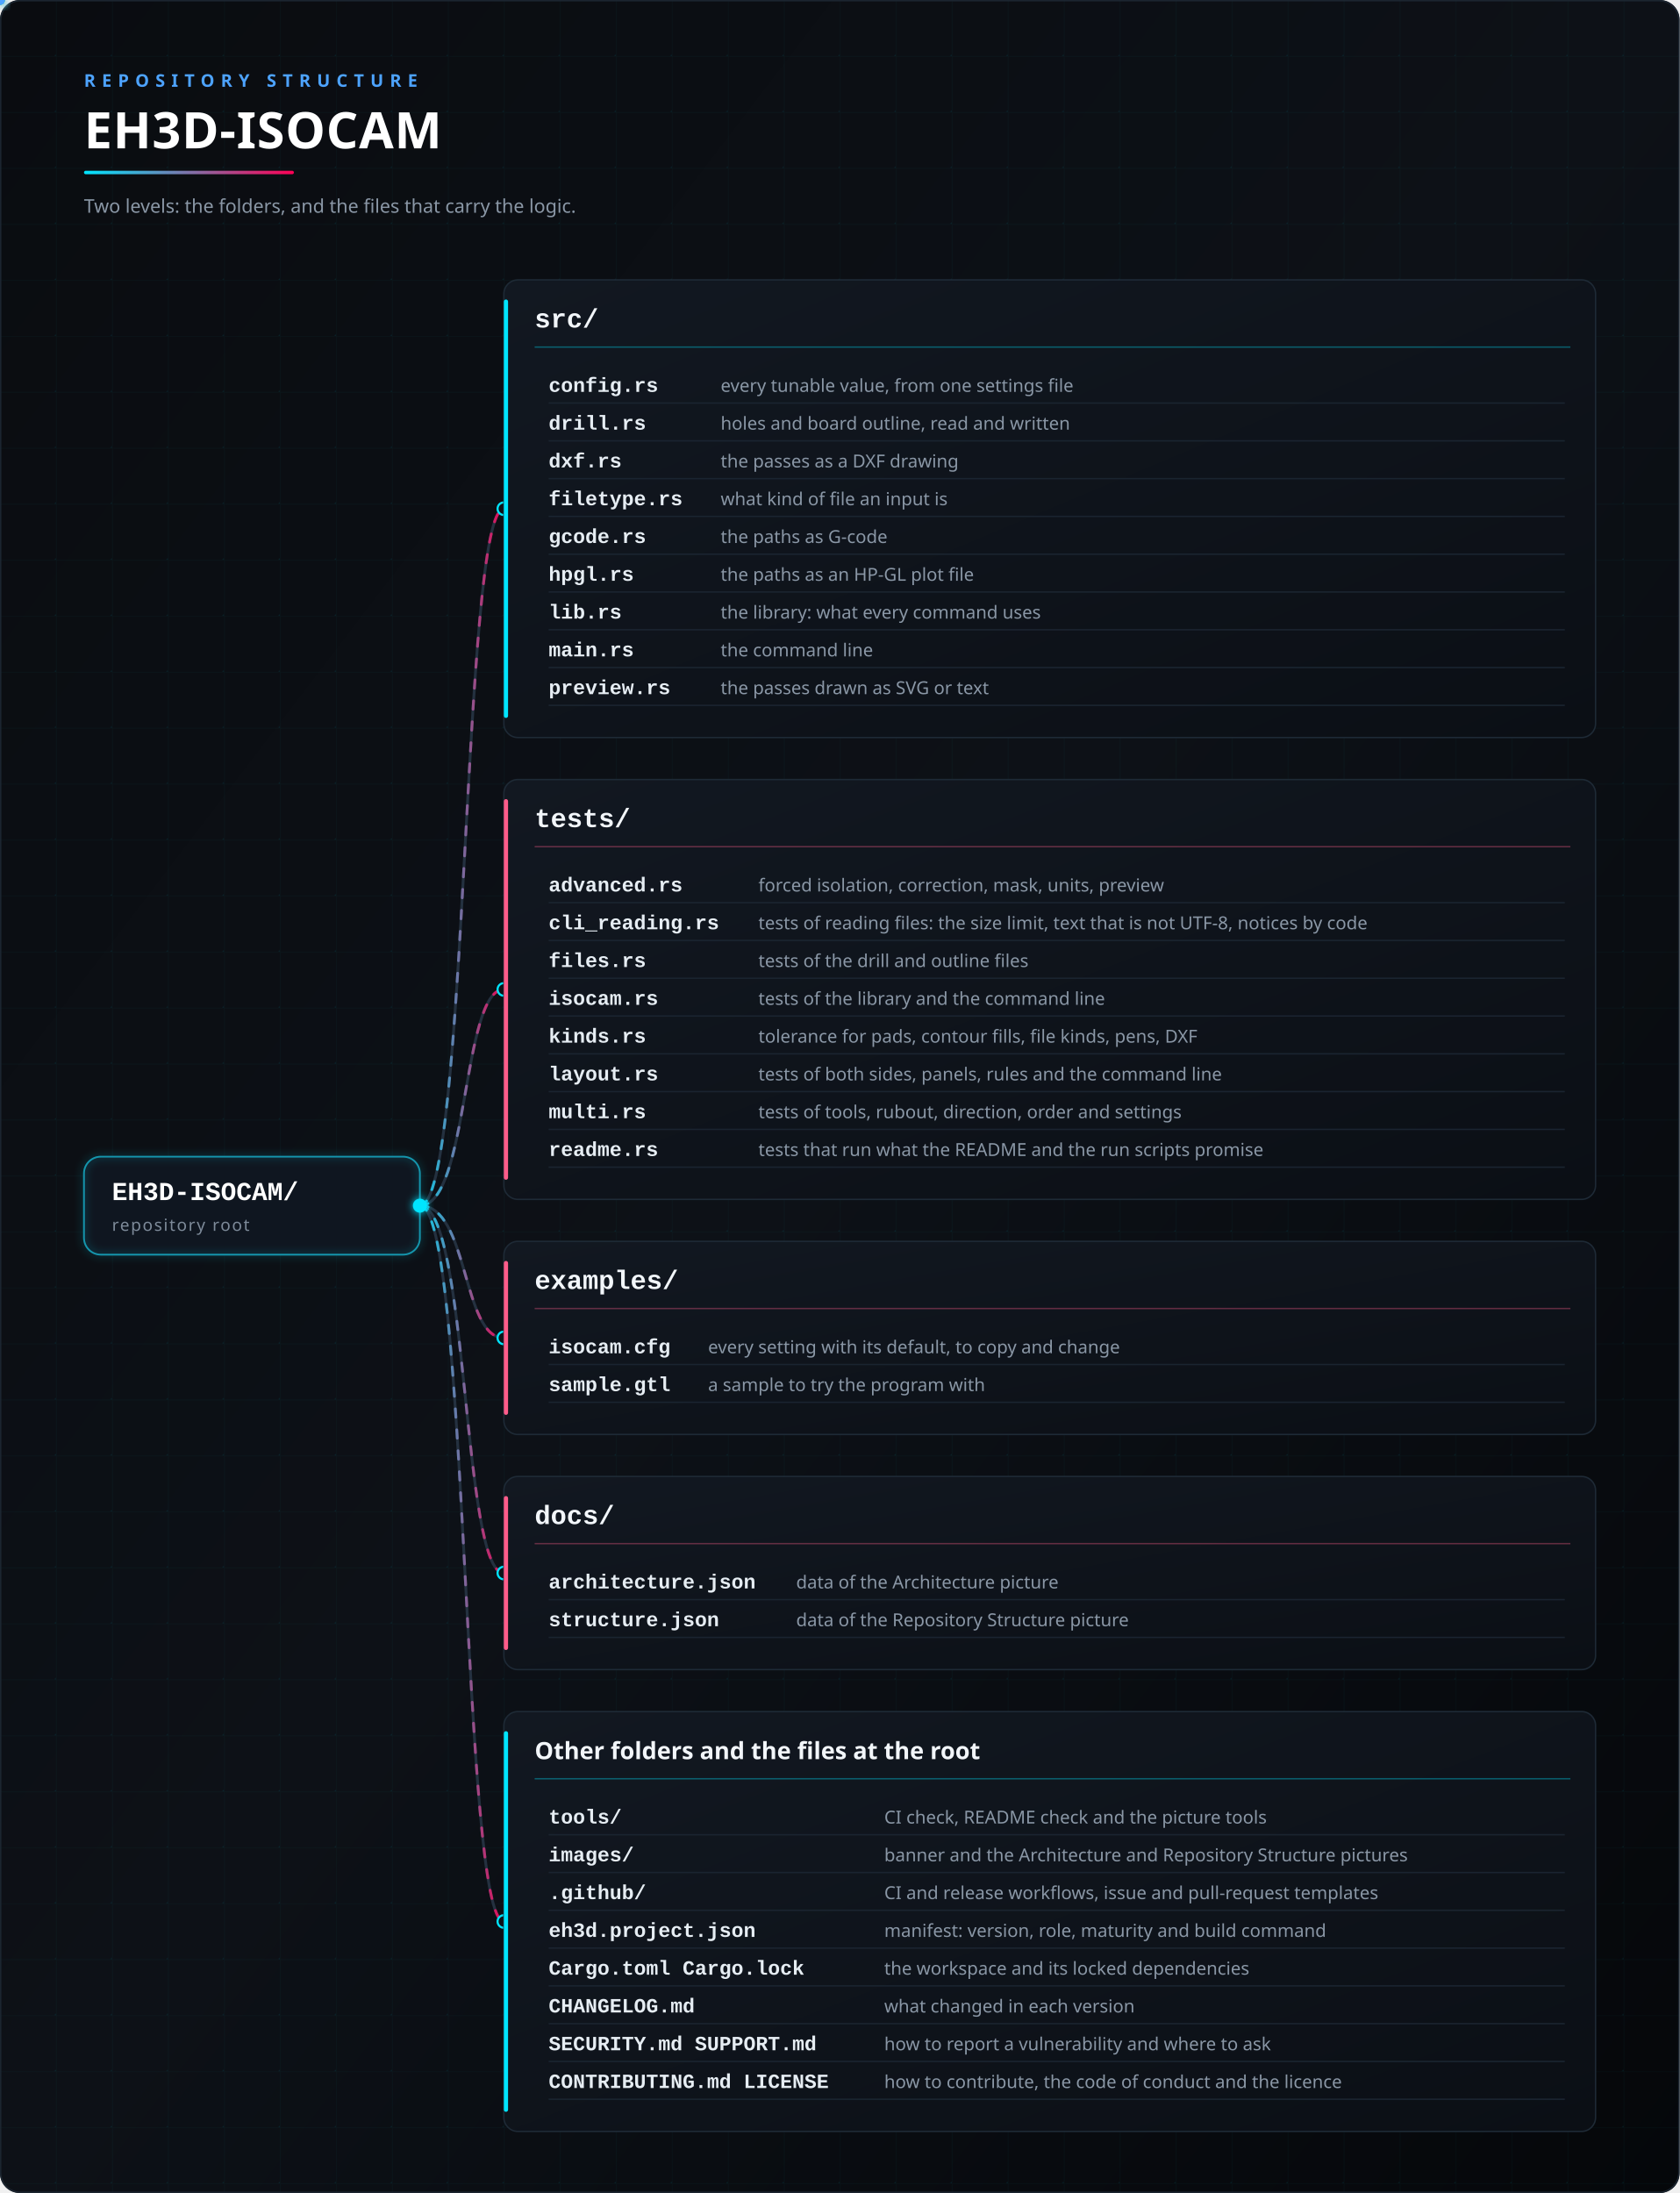
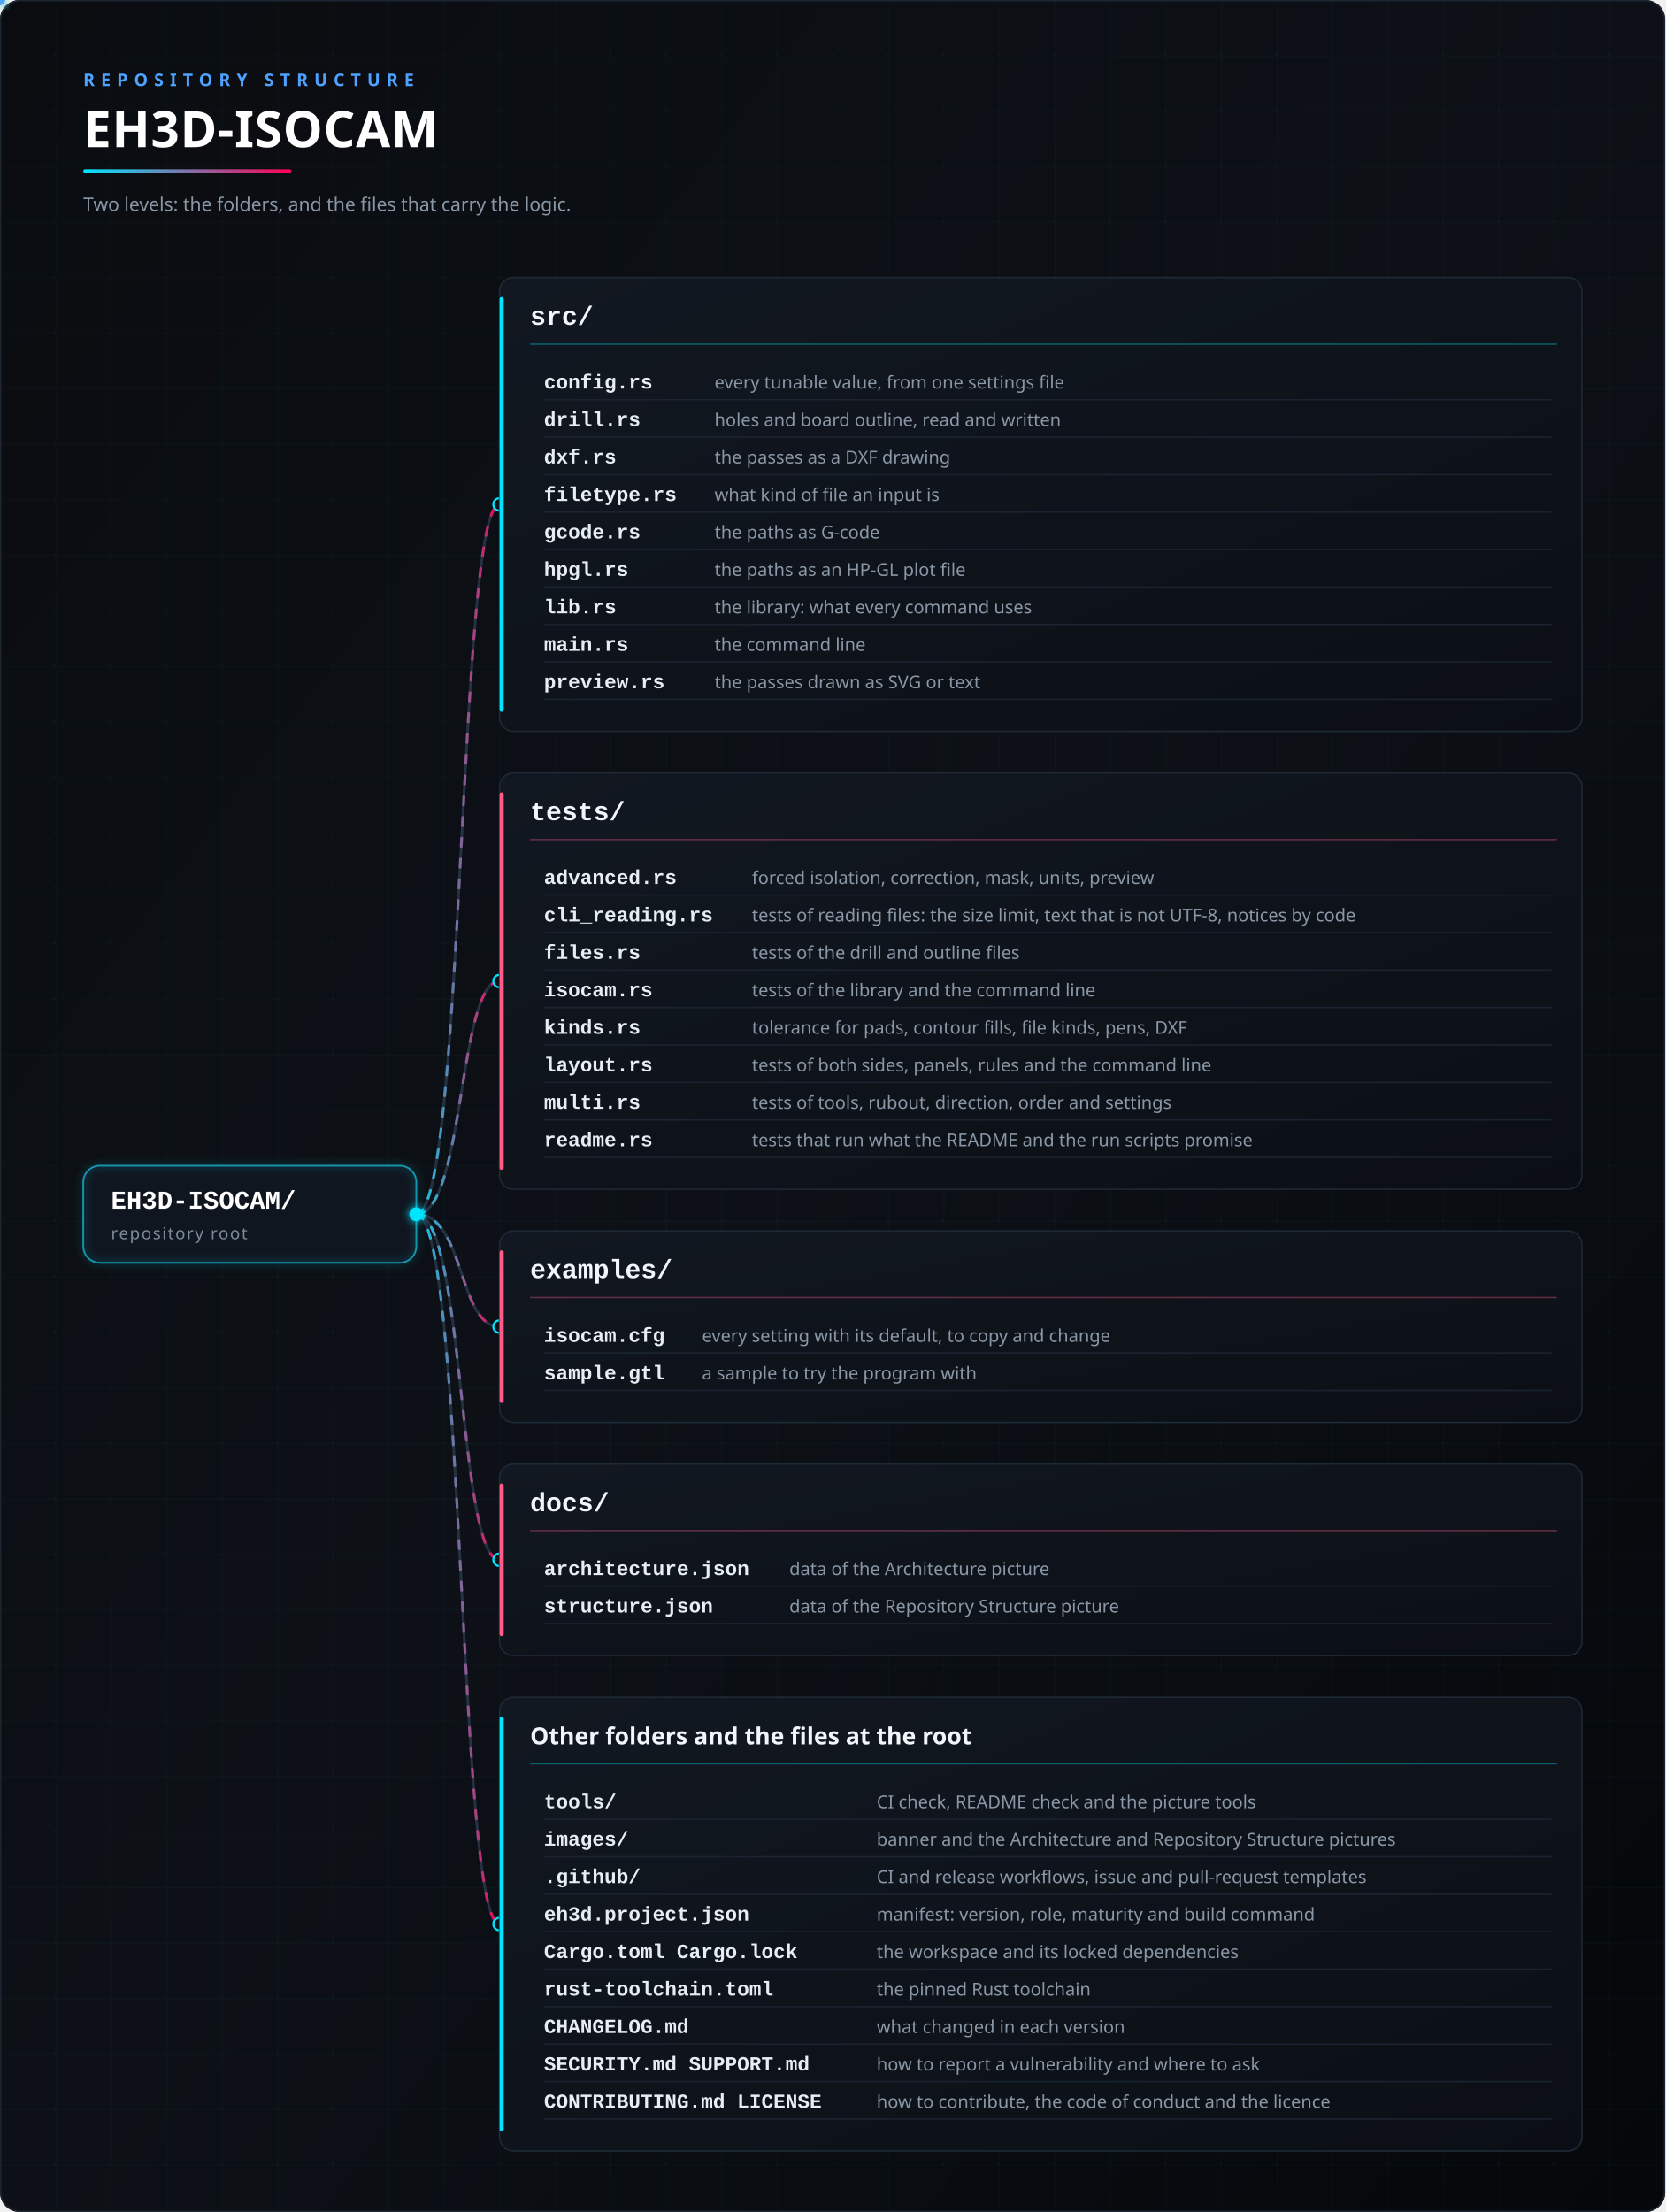
- <svg xmlns="http://www.w3.org/2000/svg" viewBox="0 0 1200 1567" width="100%" role="img" aria-labelledby="t d">
+ <svg xmlns="http://www.w3.org/2000/svg" viewBox="0 0 1200 1594" width="100%" role="img" aria-labelledby="t d">
  <defs>
    <linearGradient id="bg" x1="0" y1="0" x2="1" y2="1">
      <stop offset="0" stop-color="#0A0C10" />
      <stop offset="0.5" stop-color="#0D1117" />
      <stop offset="1" stop-color="#05070A" />
    </linearGradient>
    <linearGradient id="card" x1="0" y1="0" x2="1" y2="1">
      <stop offset="0" stop-color="#121821" />
      <stop offset="1" stop-color="#0B0F15" />
    </linearGradient>
    <linearGradient id="line" x1="0" y1="0" x2="1" y2="0">
      <stop offset="0" stop-color="#00E5FF" />
      <stop offset="1" stop-color="#FF0055" />
    </linearGradient>
    <filter id="glow" x="-50%" y="-50%" width="200%" height="200%">
      <feGaussianBlur stdDeviation="3" result="b" />
      <feMerge>
        <feMergeNode in="b" />
        <feMergeNode in="SourceGraphic" />
      </feMerge>
    </filter>
    <pattern id="grid" width="40" height="40" patternUnits="userSpaceOnUse">
      <path d="M40 0H0V40" fill="none" stroke="#00E5FF" stroke-opacity="0.035" />
      <circle cx="40" cy="40" r="1" fill="#00E5FF" fill-opacity="0.09" />
    </pattern>
  </defs>
-   <rect width="1200" height="1567" rx="14" fill="url(#bg)" />
-   <rect width="1200" height="1567" rx="14" fill="url(#grid)" />
-   <rect x="0.5" y="0.5" width="1199" height="1566" rx="14" fill="none" stroke="#1B2530" />
+   <rect width="1200" height="1594" rx="14" fill="url(#bg)" />
+   <rect width="1200" height="1594" rx="14" fill="url(#grid)" />
+   <rect x="0.5" y="0.5" width="1199" height="1593" rx="14" fill="none" stroke="#1B2530" />
  <text x="60" y="62" font-family="'Segoe UI','Noto Sans','Noto Sans CJK SC','Microsoft YaHei','Yu Gothic','Helvetica Neue',Helvetica,Arial,sans-serif" font-size="12.5" font-weight="600" fill="#4DA3FF" text-anchor="start" letter-spacing="4.5">REPOSITORY STRUCTURE</text>
  <text x="60" y="106" font-family="'Segoe UI','Noto Sans','Noto Sans CJK SC','Microsoft YaHei','Yu Gothic','Helvetica Neue',Helvetica,Arial,sans-serif" font-size="36" font-weight="700" fill="#FFFFFF" text-anchor="start" letter-spacing="0.5">EH3D-ISOCAM</text>
  <rect x="60" y="122" width="150" height="2.5" rx="1.25" fill="url(#line)">
    <animate attributeName="width" values="40;150;150" keyTimes="0;0.4;1" dur="3s" repeatCount="indefinite" />
  </rect>
  <text x="60" y="152" font-family="'Segoe UI','Noto Sans','Noto Sans CJK SC','Microsoft YaHei','Yu Gothic','Helvetica Neue',Helvetica,Arial,sans-serif" font-size="13.5" font-weight="400" fill="#8A97A6" text-anchor="start">Two levels: the folders, and the files that carry the logic.</text>
-   <path id="c0" d="M300,861.5 C335,861.5 330,363.5 360,363.5" fill="none" stroke="#243140" stroke-width="2" />
-   <path d="M300,861.5 C335,861.5 330,363.5 360,363.5" fill="none" stroke="url(#line)" stroke-width="2" stroke-linecap="round" stroke-dasharray="6 9" opacity="0.9">
+   <path id="c0" d="M300,875 C335,875 330,363.5 360,363.5" fill="none" stroke="#243140" stroke-width="2" />
+   <path d="M300,875 C335,875 330,363.5 360,363.5" fill="none" stroke="url(#line)" stroke-width="2" stroke-linecap="round" stroke-dasharray="6 9" opacity="0.9">
    <animate attributeName="stroke-dashoffset" from="0" to="-30" dur="1.6s" repeatCount="indefinite" />
  </path>
  <circle cx="360" cy="363.5" r="4.5" fill="#0D1117" stroke="#00E5FF" stroke-width="1.5" />
-   <path id="c1" d="M300,861.5 C335,861.5 330,707 360,707" fill="none" stroke="#243140" stroke-width="2" />
-   <path d="M300,861.5 C335,861.5 330,707 360,707" fill="none" stroke="url(#line)" stroke-width="2" stroke-linecap="round" stroke-dasharray="6 9" opacity="0.9">
+   <path id="c1" d="M300,875 C335,875 330,707 360,707" fill="none" stroke="#243140" stroke-width="2" />
+   <path d="M300,875 C335,875 330,707 360,707" fill="none" stroke="url(#line)" stroke-width="2" stroke-linecap="round" stroke-dasharray="6 9" opacity="0.9">
    <animate attributeName="stroke-dashoffset" from="0" to="-30" dur="1.6s" repeatCount="indefinite" />
  </path>
  <circle cx="360" cy="707" r="4.5" fill="#0D1117" stroke="#00E5FF" stroke-width="1.5" />
-   <path id="c2" d="M300,861.5 C335,861.5 330,956 360,956" fill="none" stroke="#243140" stroke-width="2" />
-   <path d="M300,861.5 C335,861.5 330,956 360,956" fill="none" stroke="url(#line)" stroke-width="2" stroke-linecap="round" stroke-dasharray="6 9" opacity="0.9">
+   <path id="c2" d="M300,875 C335,875 330,956 360,956" fill="none" stroke="#243140" stroke-width="2" />
+   <path d="M300,875 C335,875 330,956 360,956" fill="none" stroke="url(#line)" stroke-width="2" stroke-linecap="round" stroke-dasharray="6 9" opacity="0.9">
    <animate attributeName="stroke-dashoffset" from="0" to="-30" dur="1.6s" repeatCount="indefinite" />
  </path>
  <circle cx="360" cy="956" r="4.5" fill="#0D1117" stroke="#00E5FF" stroke-width="1.5" />
-   <path id="c3" d="M300,861.5 C335,861.5 330,1124 360,1124" fill="none" stroke="#243140" stroke-width="2" />
-   <path d="M300,861.5 C335,861.5 330,1124 360,1124" fill="none" stroke="url(#line)" stroke-width="2" stroke-linecap="round" stroke-dasharray="6 9" opacity="0.9">
+   <path id="c3" d="M300,875 C335,875 330,1124 360,1124" fill="none" stroke="#243140" stroke-width="2" />
+   <path d="M300,875 C335,875 330,1124 360,1124" fill="none" stroke="url(#line)" stroke-width="2" stroke-linecap="round" stroke-dasharray="6 9" opacity="0.9">
    <animate attributeName="stroke-dashoffset" from="0" to="-30" dur="1.6s" repeatCount="indefinite" />
  </path>
  <circle cx="360" cy="1124" r="4.5" fill="#0D1117" stroke="#00E5FF" stroke-width="1.5" />
-   <path id="c4" d="M300,861.5 C335,861.5 330,1373 360,1373" fill="none" stroke="#243140" stroke-width="2" />
-   <path d="M300,861.5 C335,861.5 330,1373 360,1373" fill="none" stroke="url(#line)" stroke-width="2" stroke-linecap="round" stroke-dasharray="6 9" opacity="0.9">
-     <animate attributeName="stroke-dashoffset" from="0" to="-30" dur="1.6s" repeatCount="indefinite" />
-   </path>
-   <circle cx="360" cy="1373" r="4.5" fill="#0D1117" stroke="#00E5FF" stroke-width="1.5" />
+   <path id="c4" d="M300,875 C335,875 330,1386.5 360,1386.5" fill="none" stroke="#243140" stroke-width="2" />
+   <path d="M300,875 C335,875 330,1386.5 360,1386.5" fill="none" stroke="url(#line)" stroke-width="2" stroke-linecap="round" stroke-dasharray="6 9" opacity="0.9">
+     <animate attributeName="stroke-dashoffset" from="0" to="-30" dur="1.6s" repeatCount="indefinite" />
+   </path>
+   <circle cx="360" cy="1386.5" r="4.5" fill="#0D1117" stroke="#00E5FF" stroke-width="1.5" />
  <circle r="3.5" fill="#00E5FF" filter="url(#glow)">
    <animateMotion dur="3.4s" repeatCount="indefinite">
      <mpath href="#c0" />
    </animateMotion>
  </circle>
  <circle r="3.5" fill="#4DA3FF" filter="url(#glow)">
    <animateMotion dur="4.2s" repeatCount="indefinite">
      <mpath href="#c1" />
    </animateMotion>
  </circle>
  <circle r="3.5" fill="#FFB300" filter="url(#glow)">
    <animateMotion dur="5.0s" repeatCount="indefinite">
      <mpath href="#c2" />
    </animateMotion>
  </circle>
  <circle r="3.5" fill="#00E5FF" filter="url(#glow)">
    <animateMotion dur="5.8s" repeatCount="indefinite">
      <mpath href="#c3" />
    </animateMotion>
  </circle>
  <circle r="3.5" fill="#4DA3FF" filter="url(#glow)">
    <animateMotion dur="6.6s" repeatCount="indefinite">
      <mpath href="#c4" />
    </animateMotion>
  </circle>
-   <rect x="60" y="826.5" width="240" height="70" rx="12" fill="#0F1620" stroke="#2A3A4C" stroke-width="1.2" />
-   <rect x="60" y="826.5" width="240" height="70" rx="12" fill="none" stroke="#00E5FF" stroke-opacity="0.5" stroke-width="1.2" filter="url(#glow)">
+   <rect x="60" y="840" width="240" height="70" rx="12" fill="#0F1620" stroke="#2A3A4C" stroke-width="1.2" />
+   <rect x="60" y="840" width="240" height="70" rx="12" fill="none" stroke="#00E5FF" stroke-opacity="0.5" stroke-width="1.2" filter="url(#glow)">
    <animate attributeName="stroke-opacity" values="0.15;0.6;0.15" dur="3.6s" repeatCount="indefinite" />
  </rect>
-   <text x="80" y="857.5" font-family="'JetBrains Mono','Cascadia Code','SFMono-Regular',Consolas,'Liberation Mono',monospace" font-size="18.5" font-weight="700" fill="#FFFFFF" text-anchor="start">EH3D-ISOCAM/</text>
-   <text x="80" y="879.5" font-family="'Segoe UI','Noto Sans','Noto Sans CJK SC','Microsoft YaHei','Yu Gothic','Helvetica Neue',Helvetica,Arial,sans-serif" font-size="12" font-weight="400" fill="#7D8A99" text-anchor="start" letter-spacing="1">repository root</text>
-   <circle cx="300" cy="861.5" r="5" fill="#00E5FF" filter="url(#glow)" />
+   <text x="80" y="871" font-family="'JetBrains Mono','Cascadia Code','SFMono-Regular',Consolas,'Liberation Mono',monospace" font-size="18.5" font-weight="700" fill="#FFFFFF" text-anchor="start">EH3D-ISOCAM/</text>
+   <text x="80" y="893" font-family="'Segoe UI','Noto Sans','Noto Sans CJK SC','Microsoft YaHei','Yu Gothic','Helvetica Neue',Helvetica,Arial,sans-serif" font-size="12" font-weight="400" fill="#7D8A99" text-anchor="start" letter-spacing="1">repository root</text>
+   <circle cx="300" cy="875" r="5" fill="#00E5FF" filter="url(#glow)" />
  <rect x="360" y="200" width="780" height="327" rx="10" fill="url(#card)" stroke="#1E2A36" stroke-width="1" />
  <rect x="360" y="214" width="3" height="299" rx="1.5" fill="#00E5FF">
    <animate attributeName="opacity" values="0.55;1;0.55" dur="4s" begin="0s" repeatCount="indefinite" />
  </rect>
  <text x="382" y="234" font-family="'JetBrains Mono','Cascadia Code','SFMono-Regular',Consolas,'Liberation Mono',monospace" font-size="19" font-weight="700" fill="#F2F6FA" text-anchor="start">src/</text>
  <line x1="382" y1="248" x2="1122" y2="248" stroke="#00E5FF" stroke-opacity="0.35" stroke-width="1" />
  <text x="392" y="280" font-family="'JetBrains Mono','Cascadia Code','SFMono-Regular',Consolas,'Liberation Mono',monospace" font-size="14.5" font-weight="600" fill="#E6EDF3" text-anchor="start">config.rs</text>
  <text x="514.89" y="280" font-family="'Segoe UI','Noto Sans','Noto Sans CJK SC','Microsoft YaHei','Yu Gothic','Helvetica Neue',Helvetica,Arial,sans-serif" font-size="12.8" font-weight="400" fill="#8A97A6" text-anchor="start">every tunable value, from one settings file</text>
  <line x1="392" y1="288" x2="1118" y2="288" stroke="#1A2430" stroke-width="1" />
  <text x="392" y="307" font-family="'JetBrains Mono','Cascadia Code','SFMono-Regular',Consolas,'Liberation Mono',monospace" font-size="14.5" font-weight="600" fill="#E6EDF3" text-anchor="start">drill.rs</text>
  <text x="514.89" y="307" font-family="'Segoe UI','Noto Sans','Noto Sans CJK SC','Microsoft YaHei','Yu Gothic','Helvetica Neue',Helvetica,Arial,sans-serif" font-size="12.8" font-weight="400" fill="#8A97A6" text-anchor="start">holes and board outline, read and written</text>
  <line x1="392" y1="315" x2="1118" y2="315" stroke="#1A2430" stroke-width="1" />
  <text x="392" y="334" font-family="'JetBrains Mono','Cascadia Code','SFMono-Regular',Consolas,'Liberation Mono',monospace" font-size="14.5" font-weight="600" fill="#E6EDF3" text-anchor="start">dxf.rs</text>
  <text x="514.89" y="334" font-family="'Segoe UI','Noto Sans','Noto Sans CJK SC','Microsoft YaHei','Yu Gothic','Helvetica Neue',Helvetica,Arial,sans-serif" font-size="12.8" font-weight="400" fill="#8A97A6" text-anchor="start">the passes as a DXF drawing</text>
  <line x1="392" y1="342" x2="1118" y2="342" stroke="#1A2430" stroke-width="1" />
  <text x="392" y="361" font-family="'JetBrains Mono','Cascadia Code','SFMono-Regular',Consolas,'Liberation Mono',monospace" font-size="14.5" font-weight="600" fill="#E6EDF3" text-anchor="start">filetype.rs</text>
  <text x="514.89" y="361" font-family="'Segoe UI','Noto Sans','Noto Sans CJK SC','Microsoft YaHei','Yu Gothic','Helvetica Neue',Helvetica,Arial,sans-serif" font-size="12.8" font-weight="400" fill="#8A97A6" text-anchor="start">what kind of file an input is</text>
  <line x1="392" y1="369" x2="1118" y2="369" stroke="#1A2430" stroke-width="1" />
  <text x="392" y="388" font-family="'JetBrains Mono','Cascadia Code','SFMono-Regular',Consolas,'Liberation Mono',monospace" font-size="14.5" font-weight="600" fill="#E6EDF3" text-anchor="start">gcode.rs</text>
  <text x="514.89" y="388" font-family="'Segoe UI','Noto Sans','Noto Sans CJK SC','Microsoft YaHei','Yu Gothic','Helvetica Neue',Helvetica,Arial,sans-serif" font-size="12.8" font-weight="400" fill="#8A97A6" text-anchor="start">the paths as G-code</text>
  <line x1="392" y1="396" x2="1118" y2="396" stroke="#1A2430" stroke-width="1" />
  <text x="392" y="415" font-family="'JetBrains Mono','Cascadia Code','SFMono-Regular',Consolas,'Liberation Mono',monospace" font-size="14.5" font-weight="600" fill="#E6EDF3" text-anchor="start">hpgl.rs</text>
  <text x="514.89" y="415" font-family="'Segoe UI','Noto Sans','Noto Sans CJK SC','Microsoft YaHei','Yu Gothic','Helvetica Neue',Helvetica,Arial,sans-serif" font-size="12.8" font-weight="400" fill="#8A97A6" text-anchor="start">the paths as an HP-GL plot file</text>
  <line x1="392" y1="423" x2="1118" y2="423" stroke="#1A2430" stroke-width="1" />
  <text x="392" y="442" font-family="'JetBrains Mono','Cascadia Code','SFMono-Regular',Consolas,'Liberation Mono',monospace" font-size="14.5" font-weight="600" fill="#E6EDF3" text-anchor="start">lib.rs</text>
  <text x="514.89" y="442" font-family="'Segoe UI','Noto Sans','Noto Sans CJK SC','Microsoft YaHei','Yu Gothic','Helvetica Neue',Helvetica,Arial,sans-serif" font-size="12.8" font-weight="400" fill="#8A97A6" text-anchor="start">the library: what every command uses</text>
  <line x1="392" y1="450" x2="1118" y2="450" stroke="#1A2430" stroke-width="1" />
  <text x="392" y="469" font-family="'JetBrains Mono','Cascadia Code','SFMono-Regular',Consolas,'Liberation Mono',monospace" font-size="14.5" font-weight="600" fill="#E6EDF3" text-anchor="start">main.rs</text>
  <text x="514.89" y="469" font-family="'Segoe UI','Noto Sans','Noto Sans CJK SC','Microsoft YaHei','Yu Gothic','Helvetica Neue',Helvetica,Arial,sans-serif" font-size="12.8" font-weight="400" fill="#8A97A6" text-anchor="start">the command line</text>
  <line x1="392" y1="477" x2="1118" y2="477" stroke="#1A2430" stroke-width="1" />
  <text x="392" y="496" font-family="'JetBrains Mono','Cascadia Code','SFMono-Regular',Consolas,'Liberation Mono',monospace" font-size="14.5" font-weight="600" fill="#E6EDF3" text-anchor="start">preview.rs</text>
  <text x="514.89" y="496" font-family="'Segoe UI','Noto Sans','Noto Sans CJK SC','Microsoft YaHei','Yu Gothic','Helvetica Neue',Helvetica,Arial,sans-serif" font-size="12.8" font-weight="400" fill="#8A97A6" text-anchor="start">the passes drawn as SVG or text</text>
  <line x1="392" y1="504" x2="1118" y2="504" stroke="#1A2430" stroke-width="1" />
  <rect x="360" y="557" width="780" height="300" rx="10" fill="url(#card)" stroke="#1E2A36" stroke-width="1" />
  <rect x="360" y="571" width="3" height="272" rx="1.5" fill="#FF5C8A">
    <animate attributeName="opacity" values="0.55;1;0.55" dur="4s" begin="0.6s" repeatCount="indefinite" />
  </rect>
  <text x="382" y="591" font-family="'JetBrains Mono','Cascadia Code','SFMono-Regular',Consolas,'Liberation Mono',monospace" font-size="19" font-weight="700" fill="#F2F6FA" text-anchor="start">tests/</text>
  <line x1="382" y1="605" x2="1122" y2="605" stroke="#FF5C8A" stroke-opacity="0.35" stroke-width="1" />
  <text x="392" y="637" font-family="'JetBrains Mono','Cascadia Code','SFMono-Regular',Consolas,'Liberation Mono',monospace" font-size="14.5" font-weight="600" fill="#E6EDF3" text-anchor="start">advanced.rs</text>
  <text x="541.86" y="637" font-family="'Segoe UI','Noto Sans','Noto Sans CJK SC','Microsoft YaHei','Yu Gothic','Helvetica Neue',Helvetica,Arial,sans-serif" font-size="12.8" font-weight="400" fill="#8A97A6" text-anchor="start">forced isolation, correction, mask, units, preview</text>
  <line x1="392" y1="645" x2="1118" y2="645" stroke="#1A2430" stroke-width="1" />
  <text x="392" y="664" font-family="'JetBrains Mono','Cascadia Code','SFMono-Regular',Consolas,'Liberation Mono',monospace" font-size="14.5" font-weight="600" fill="#E6EDF3" text-anchor="start">cli_reading.rs</text>
  <text x="541.86" y="664" font-family="'Segoe UI','Noto Sans','Noto Sans CJK SC','Microsoft YaHei','Yu Gothic','Helvetica Neue',Helvetica,Arial,sans-serif" font-size="12.8" font-weight="400" fill="#8A97A6" text-anchor="start">tests of reading files: the size limit, text that is not UTF-8, notices by code</text>
  <line x1="392" y1="672" x2="1118" y2="672" stroke="#1A2430" stroke-width="1" />
  <text x="392" y="691" font-family="'JetBrains Mono','Cascadia Code','SFMono-Regular',Consolas,'Liberation Mono',monospace" font-size="14.5" font-weight="600" fill="#E6EDF3" text-anchor="start">files.rs</text>
  <text x="541.86" y="691" font-family="'Segoe UI','Noto Sans','Noto Sans CJK SC','Microsoft YaHei','Yu Gothic','Helvetica Neue',Helvetica,Arial,sans-serif" font-size="12.8" font-weight="400" fill="#8A97A6" text-anchor="start">tests of the drill and outline files</text>
  <line x1="392" y1="699" x2="1118" y2="699" stroke="#1A2430" stroke-width="1" />
  <text x="392" y="718" font-family="'JetBrains Mono','Cascadia Code','SFMono-Regular',Consolas,'Liberation Mono',monospace" font-size="14.5" font-weight="600" fill="#E6EDF3" text-anchor="start">isocam.rs</text>
  <text x="541.86" y="718" font-family="'Segoe UI','Noto Sans','Noto Sans CJK SC','Microsoft YaHei','Yu Gothic','Helvetica Neue',Helvetica,Arial,sans-serif" font-size="12.8" font-weight="400" fill="#8A97A6" text-anchor="start">tests of the library and the command line</text>
  <line x1="392" y1="726" x2="1118" y2="726" stroke="#1A2430" stroke-width="1" />
  <text x="392" y="745" font-family="'JetBrains Mono','Cascadia Code','SFMono-Regular',Consolas,'Liberation Mono',monospace" font-size="14.5" font-weight="600" fill="#E6EDF3" text-anchor="start">kinds.rs</text>
  <text x="541.86" y="745" font-family="'Segoe UI','Noto Sans','Noto Sans CJK SC','Microsoft YaHei','Yu Gothic','Helvetica Neue',Helvetica,Arial,sans-serif" font-size="12.8" font-weight="400" fill="#8A97A6" text-anchor="start">tolerance for pads, contour fills, file kinds, pens, DXF</text>
  <line x1="392" y1="753" x2="1118" y2="753" stroke="#1A2430" stroke-width="1" />
  <text x="392" y="772" font-family="'JetBrains Mono','Cascadia Code','SFMono-Regular',Consolas,'Liberation Mono',monospace" font-size="14.5" font-weight="600" fill="#E6EDF3" text-anchor="start">layout.rs</text>
  <text x="541.86" y="772" font-family="'Segoe UI','Noto Sans','Noto Sans CJK SC','Microsoft YaHei','Yu Gothic','Helvetica Neue',Helvetica,Arial,sans-serif" font-size="12.8" font-weight="400" fill="#8A97A6" text-anchor="start">tests of both sides, panels, rules and the command line</text>
  <line x1="392" y1="780" x2="1118" y2="780" stroke="#1A2430" stroke-width="1" />
  <text x="392" y="799" font-family="'JetBrains Mono','Cascadia Code','SFMono-Regular',Consolas,'Liberation Mono',monospace" font-size="14.5" font-weight="600" fill="#E6EDF3" text-anchor="start">multi.rs</text>
  <text x="541.86" y="799" font-family="'Segoe UI','Noto Sans','Noto Sans CJK SC','Microsoft YaHei','Yu Gothic','Helvetica Neue',Helvetica,Arial,sans-serif" font-size="12.8" font-weight="400" fill="#8A97A6" text-anchor="start">tests of tools, rubout, direction, order and settings</text>
  <line x1="392" y1="807" x2="1118" y2="807" stroke="#1A2430" stroke-width="1" />
  <text x="392" y="826" font-family="'JetBrains Mono','Cascadia Code','SFMono-Regular',Consolas,'Liberation Mono',monospace" font-size="14.5" font-weight="600" fill="#E6EDF3" text-anchor="start">readme.rs</text>
  <text x="541.86" y="826" font-family="'Segoe UI','Noto Sans','Noto Sans CJK SC','Microsoft YaHei','Yu Gothic','Helvetica Neue',Helvetica,Arial,sans-serif" font-size="12.8" font-weight="400" fill="#8A97A6" text-anchor="start">tests that run what the README and the run scripts promise</text>
  <line x1="392" y1="834" x2="1118" y2="834" stroke="#1A2430" stroke-width="1" />
  <rect x="360" y="887" width="780" height="138" rx="10" fill="url(#card)" stroke="#1E2A36" stroke-width="1" />
  <rect x="360" y="901" width="3" height="110" rx="1.5" fill="#FF5C8A">
    <animate attributeName="opacity" values="0.55;1;0.55" dur="4s" begin="1.2s" repeatCount="indefinite" />
  </rect>
  <text x="382" y="921" font-family="'JetBrains Mono','Cascadia Code','SFMono-Regular',Consolas,'Liberation Mono',monospace" font-size="19" font-weight="700" fill="#F2F6FA" text-anchor="start">examples/</text>
  <line x1="382" y1="935" x2="1122" y2="935" stroke="#FF5C8A" stroke-opacity="0.35" stroke-width="1" />
  <text x="392" y="967" font-family="'JetBrains Mono','Cascadia Code','SFMono-Regular',Consolas,'Liberation Mono',monospace" font-size="14.5" font-weight="600" fill="#E6EDF3" text-anchor="start">isocam.cfg</text>
  <text x="505.9" y="967" font-family="'Segoe UI','Noto Sans','Noto Sans CJK SC','Microsoft YaHei','Yu Gothic','Helvetica Neue',Helvetica,Arial,sans-serif" font-size="12.8" font-weight="400" fill="#8A97A6" text-anchor="start">every setting with its default, to copy and change</text>
  <line x1="392" y1="975" x2="1118" y2="975" stroke="#1A2430" stroke-width="1" />
  <text x="392" y="994" font-family="'JetBrains Mono','Cascadia Code','SFMono-Regular',Consolas,'Liberation Mono',monospace" font-size="14.5" font-weight="600" fill="#E6EDF3" text-anchor="start">sample.gtl</text>
  <text x="505.9" y="994" font-family="'Segoe UI','Noto Sans','Noto Sans CJK SC','Microsoft YaHei','Yu Gothic','Helvetica Neue',Helvetica,Arial,sans-serif" font-size="12.8" font-weight="400" fill="#8A97A6" text-anchor="start">a sample to try the program with</text>
  <line x1="392" y1="1002" x2="1118" y2="1002" stroke="#1A2430" stroke-width="1" />
  <rect x="360" y="1055" width="780" height="138" rx="10" fill="url(#card)" stroke="#1E2A36" stroke-width="1" />
  <rect x="360" y="1069" width="3" height="110" rx="1.5" fill="#FF5C8A">
    <animate attributeName="opacity" values="0.55;1;0.55" dur="4s" begin="1.8s" repeatCount="indefinite" />
  </rect>
  <text x="382" y="1089" font-family="'JetBrains Mono','Cascadia Code','SFMono-Regular',Consolas,'Liberation Mono',monospace" font-size="19" font-weight="700" fill="#F2F6FA" text-anchor="start">docs/</text>
  <line x1="382" y1="1103" x2="1122" y2="1103" stroke="#FF5C8A" stroke-opacity="0.35" stroke-width="1" />
  <text x="392" y="1135" font-family="'JetBrains Mono','Cascadia Code','SFMono-Regular',Consolas,'Liberation Mono',monospace" font-size="14.5" font-weight="600" fill="#E6EDF3" text-anchor="start">architecture.json</text>
  <text x="568.83" y="1135" font-family="'Segoe UI','Noto Sans','Noto Sans CJK SC','Microsoft YaHei','Yu Gothic','Helvetica Neue',Helvetica,Arial,sans-serif" font-size="12.8" font-weight="400" fill="#8A97A6" text-anchor="start">data of the Architecture picture</text>
  <line x1="392" y1="1143" x2="1118" y2="1143" stroke="#1A2430" stroke-width="1" />
  <text x="392" y="1162" font-family="'JetBrains Mono','Cascadia Code','SFMono-Regular',Consolas,'Liberation Mono',monospace" font-size="14.5" font-weight="600" fill="#E6EDF3" text-anchor="start">structure.json</text>
  <text x="568.83" y="1162" font-family="'Segoe UI','Noto Sans','Noto Sans CJK SC','Microsoft YaHei','Yu Gothic','Helvetica Neue',Helvetica,Arial,sans-serif" font-size="12.8" font-weight="400" fill="#8A97A6" text-anchor="start">data of the Repository Structure picture</text>
  <line x1="392" y1="1170" x2="1118" y2="1170" stroke="#1A2430" stroke-width="1" />
-   <rect x="360" y="1223" width="780" height="300" rx="10" fill="url(#card)" stroke="#1E2A36" stroke-width="1" />
-   <rect x="360" y="1237" width="3" height="272" rx="1.5" fill="#00E5FF">
+   <rect x="360" y="1223" width="780" height="327" rx="10" fill="url(#card)" stroke="#1E2A36" stroke-width="1" />
+   <rect x="360" y="1237" width="3" height="299" rx="1.5" fill="#00E5FF">
    <animate attributeName="opacity" values="0.55;1;0.55" dur="4s" begin="2.4s" repeatCount="indefinite" />
  </rect>
  <text x="382" y="1257" font-family="'Segoe UI','Noto Sans','Noto Sans CJK SC','Microsoft YaHei','Yu Gothic','Helvetica Neue',Helvetica,Arial,sans-serif" font-size="17" font-weight="700" fill="#F2F6FA" text-anchor="start">Other folders and the files at the root</text>
  <line x1="382" y1="1271" x2="1122" y2="1271" stroke="#00E5FF" stroke-opacity="0.35" stroke-width="1" />
  <text x="392" y="1303" font-family="'JetBrains Mono','Cascadia Code','SFMono-Regular',Consolas,'Liberation Mono',monospace" font-size="14.5" font-weight="600" fill="#E6EDF3" text-anchor="start">tools/</text>
  <text x="631.76" y="1303" font-family="'Segoe UI','Noto Sans','Noto Sans CJK SC','Microsoft YaHei','Yu Gothic','Helvetica Neue',Helvetica,Arial,sans-serif" font-size="12.8" font-weight="400" fill="#8A97A6" text-anchor="start">CI check, README check and the picture tools</text>
  <line x1="392" y1="1311" x2="1118" y2="1311" stroke="#1A2430" stroke-width="1" />
  <text x="392" y="1330" font-family="'JetBrains Mono','Cascadia Code','SFMono-Regular',Consolas,'Liberation Mono',monospace" font-size="14.5" font-weight="600" fill="#E6EDF3" text-anchor="start">images/</text>
  <text x="631.76" y="1330" font-family="'Segoe UI','Noto Sans','Noto Sans CJK SC','Microsoft YaHei','Yu Gothic','Helvetica Neue',Helvetica,Arial,sans-serif" font-size="12.8" font-weight="400" fill="#8A97A6" text-anchor="start">banner and the Architecture and Repository Structure pictures</text>
  <line x1="392" y1="1338" x2="1118" y2="1338" stroke="#1A2430" stroke-width="1" />
  <text x="392" y="1357" font-family="'JetBrains Mono','Cascadia Code','SFMono-Regular',Consolas,'Liberation Mono',monospace" font-size="14.5" font-weight="600" fill="#E6EDF3" text-anchor="start">.github/</text>
  <text x="631.76" y="1357" font-family="'Segoe UI','Noto Sans','Noto Sans CJK SC','Microsoft YaHei','Yu Gothic','Helvetica Neue',Helvetica,Arial,sans-serif" font-size="12.8" font-weight="400" fill="#8A97A6" text-anchor="start">CI and release workflows, issue and pull-request templates</text>
  <line x1="392" y1="1365" x2="1118" y2="1365" stroke="#1A2430" stroke-width="1" />
  <text x="392" y="1384" font-family="'JetBrains Mono','Cascadia Code','SFMono-Regular',Consolas,'Liberation Mono',monospace" font-size="14.5" font-weight="600" fill="#E6EDF3" text-anchor="start">eh3d.project.json</text>
  <text x="631.76" y="1384" font-family="'Segoe UI','Noto Sans','Noto Sans CJK SC','Microsoft YaHei','Yu Gothic','Helvetica Neue',Helvetica,Arial,sans-serif" font-size="12.8" font-weight="400" fill="#8A97A6" text-anchor="start">manifest: version, role, maturity and build command</text>
  <line x1="392" y1="1392" x2="1118" y2="1392" stroke="#1A2430" stroke-width="1" />
  <text x="392" y="1411" font-family="'JetBrains Mono','Cascadia Code','SFMono-Regular',Consolas,'Liberation Mono',monospace" font-size="14.5" font-weight="600" fill="#E6EDF3" text-anchor="start">Cargo.toml  Cargo.lock</text>
  <text x="631.76" y="1411" font-family="'Segoe UI','Noto Sans','Noto Sans CJK SC','Microsoft YaHei','Yu Gothic','Helvetica Neue',Helvetica,Arial,sans-serif" font-size="12.8" font-weight="400" fill="#8A97A6" text-anchor="start">the workspace and its locked dependencies</text>
  <line x1="392" y1="1419" x2="1118" y2="1419" stroke="#1A2430" stroke-width="1" />
-   <text x="392" y="1438" font-family="'JetBrains Mono','Cascadia Code','SFMono-Regular',Consolas,'Liberation Mono',monospace" font-size="14.5" font-weight="600" fill="#E6EDF3" text-anchor="start">CHANGELOG.md</text>
-   <text x="631.76" y="1438" font-family="'Segoe UI','Noto Sans','Noto Sans CJK SC','Microsoft YaHei','Yu Gothic','Helvetica Neue',Helvetica,Arial,sans-serif" font-size="12.8" font-weight="400" fill="#8A97A6" text-anchor="start">what changed in each version</text>
+   <text x="392" y="1438" font-family="'JetBrains Mono','Cascadia Code','SFMono-Regular',Consolas,'Liberation Mono',monospace" font-size="14.5" font-weight="600" fill="#E6EDF3" text-anchor="start">rust-toolchain.toml</text>
+   <text x="631.76" y="1438" font-family="'Segoe UI','Noto Sans','Noto Sans CJK SC','Microsoft YaHei','Yu Gothic','Helvetica Neue',Helvetica,Arial,sans-serif" font-size="12.8" font-weight="400" fill="#8A97A6" text-anchor="start">the pinned Rust toolchain</text>
  <line x1="392" y1="1446" x2="1118" y2="1446" stroke="#1A2430" stroke-width="1" />
-   <text x="392" y="1465" font-family="'JetBrains Mono','Cascadia Code','SFMono-Regular',Consolas,'Liberation Mono',monospace" font-size="14.5" font-weight="600" fill="#E6EDF3" text-anchor="start">SECURITY.md  SUPPORT.md</text>
-   <text x="631.76" y="1465" font-family="'Segoe UI','Noto Sans','Noto Sans CJK SC','Microsoft YaHei','Yu Gothic','Helvetica Neue',Helvetica,Arial,sans-serif" font-size="12.8" font-weight="400" fill="#8A97A6" text-anchor="start">how to report a vulnerability and where to ask</text>
+   <text x="392" y="1465" font-family="'JetBrains Mono','Cascadia Code','SFMono-Regular',Consolas,'Liberation Mono',monospace" font-size="14.5" font-weight="600" fill="#E6EDF3" text-anchor="start">CHANGELOG.md</text>
+   <text x="631.76" y="1465" font-family="'Segoe UI','Noto Sans','Noto Sans CJK SC','Microsoft YaHei','Yu Gothic','Helvetica Neue',Helvetica,Arial,sans-serif" font-size="12.8" font-weight="400" fill="#8A97A6" text-anchor="start">what changed in each version</text>
  <line x1="392" y1="1473" x2="1118" y2="1473" stroke="#1A2430" stroke-width="1" />
-   <text x="392" y="1492" font-family="'JetBrains Mono','Cascadia Code','SFMono-Regular',Consolas,'Liberation Mono',monospace" font-size="14.5" font-weight="600" fill="#E6EDF3" text-anchor="start">CONTRIBUTING.md  LICENSE</text>
-   <text x="631.76" y="1492" font-family="'Segoe UI','Noto Sans','Noto Sans CJK SC','Microsoft YaHei','Yu Gothic','Helvetica Neue',Helvetica,Arial,sans-serif" font-size="12.8" font-weight="400" fill="#8A97A6" text-anchor="start">how to contribute, the code of conduct and the licence</text>
+   <text x="392" y="1492" font-family="'JetBrains Mono','Cascadia Code','SFMono-Regular',Consolas,'Liberation Mono',monospace" font-size="14.5" font-weight="600" fill="#E6EDF3" text-anchor="start">SECURITY.md  SUPPORT.md</text>
+   <text x="631.76" y="1492" font-family="'Segoe UI','Noto Sans','Noto Sans CJK SC','Microsoft YaHei','Yu Gothic','Helvetica Neue',Helvetica,Arial,sans-serif" font-size="12.8" font-weight="400" fill="#8A97A6" text-anchor="start">how to report a vulnerability and where to ask</text>
  <line x1="392" y1="1500" x2="1118" y2="1500" stroke="#1A2430" stroke-width="1" />
+   <text x="392" y="1519" font-family="'JetBrains Mono','Cascadia Code','SFMono-Regular',Consolas,'Liberation Mono',monospace" font-size="14.5" font-weight="600" fill="#E6EDF3" text-anchor="start">CONTRIBUTING.md  LICENSE</text>
+   <text x="631.76" y="1519" font-family="'Segoe UI','Noto Sans','Noto Sans CJK SC','Microsoft YaHei','Yu Gothic','Helvetica Neue',Helvetica,Arial,sans-serif" font-size="12.8" font-weight="400" fill="#8A97A6" text-anchor="start">how to contribute, the code of conduct and the licence</text>
+   <line x1="392" y1="1527" x2="1118" y2="1527" stroke="#1A2430" stroke-width="1" />
</svg>
